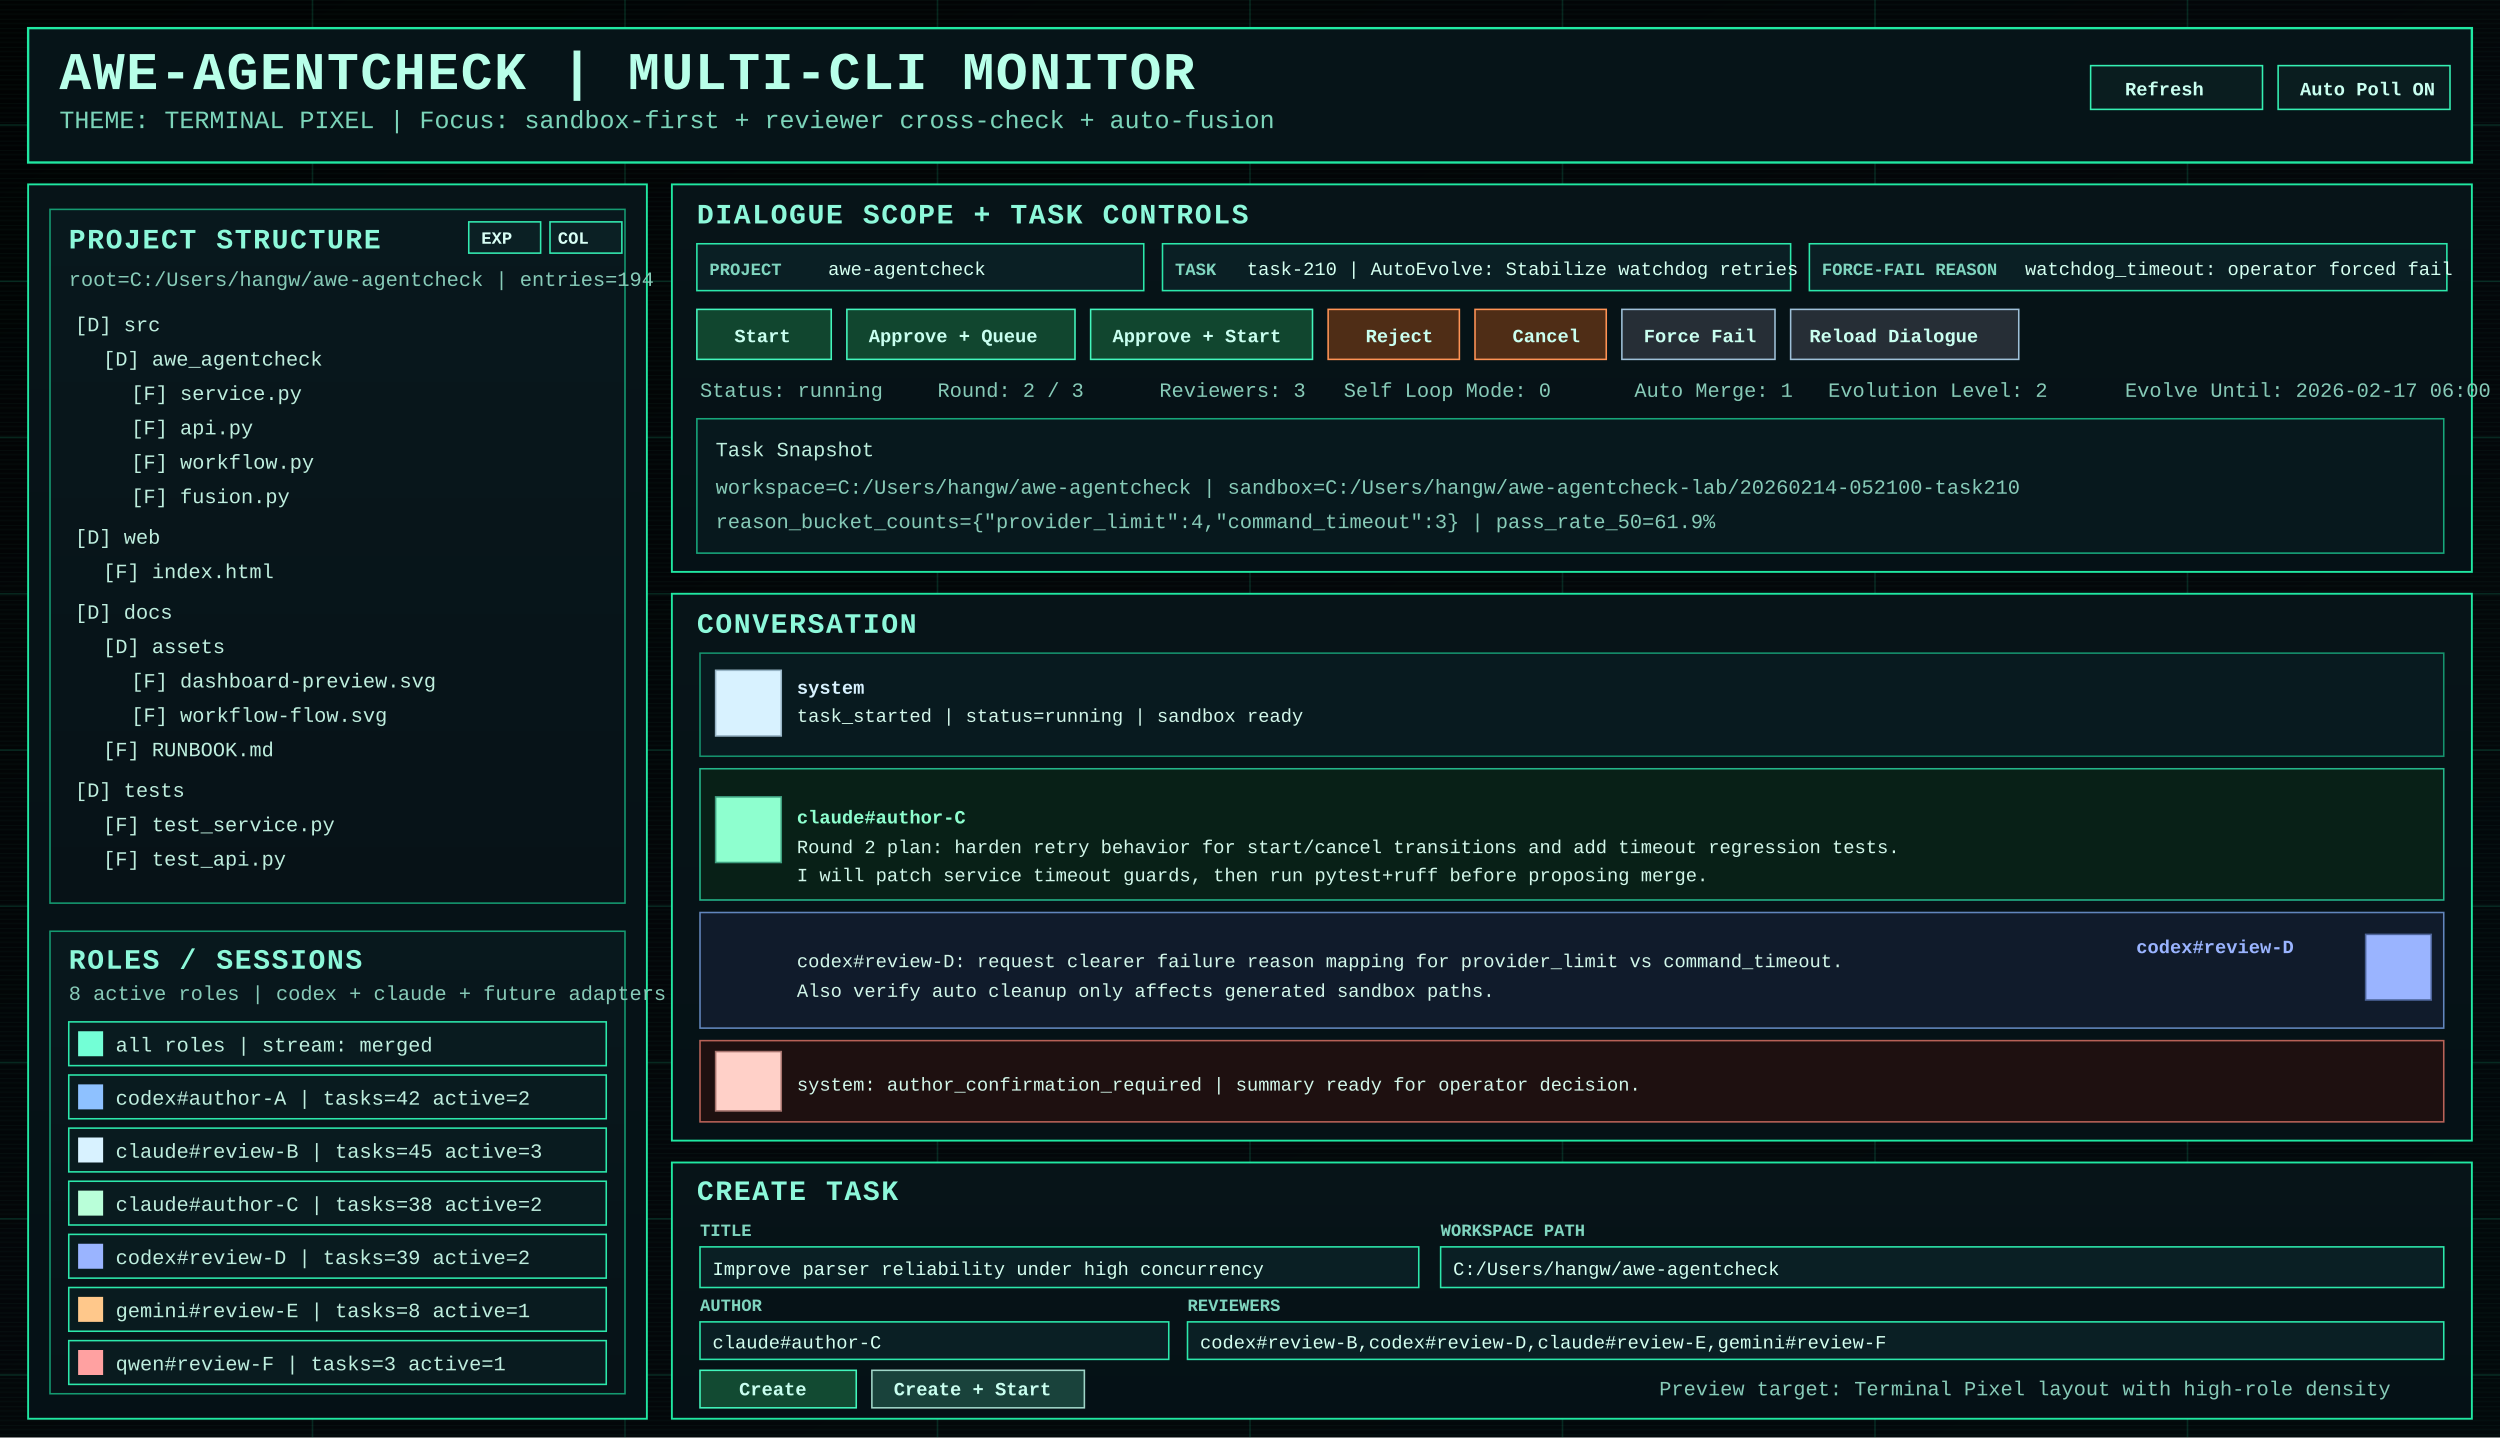
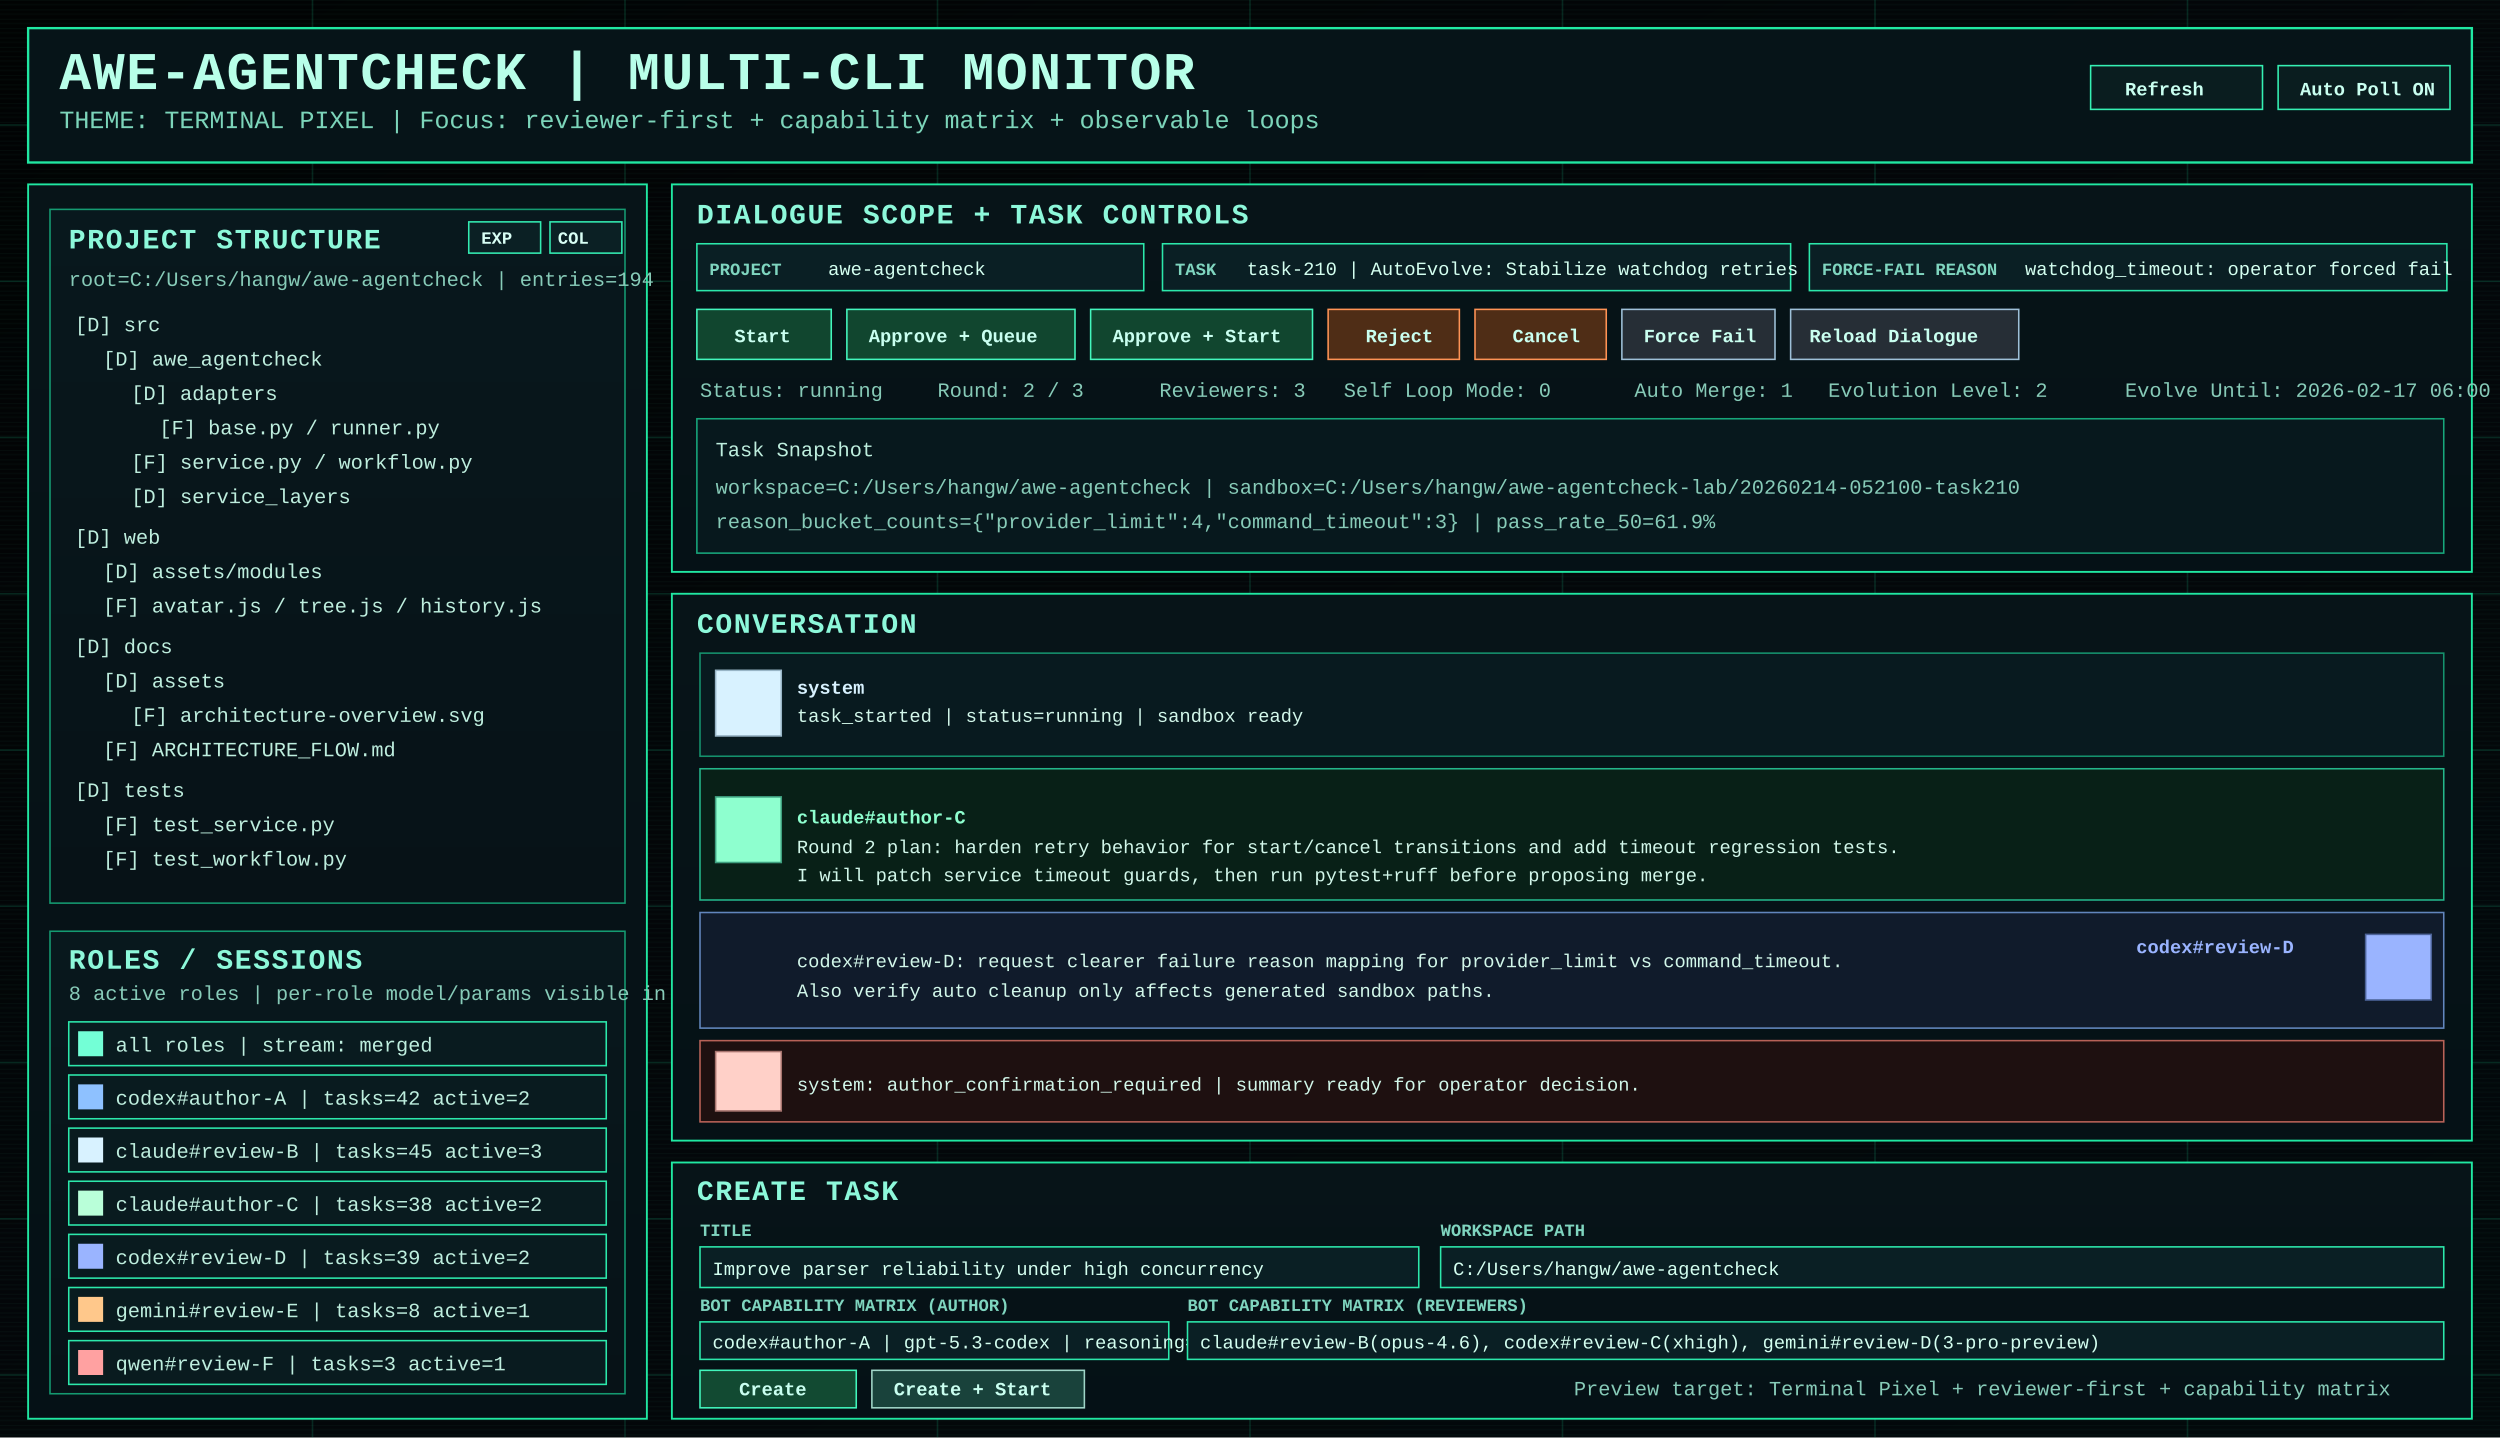
<svg xmlns="http://www.w3.org/2000/svg" width="1600" height="920" viewBox="0 0 1600 920" role="img" aria-label="terminal pixel dashboard preview">
  <defs>
    <linearGradient id="bg" x1="0" y1="0" x2="1" y2="1">
      <stop offset="0%" stop-color="#010303" />
      <stop offset="55%" stop-color="#03070a" />
      <stop offset="100%" stop-color="#02090b" />
    </linearGradient>
    <linearGradient id="panel" x1="0" y1="0" x2="0" y2="1">
      <stop offset="0%" stop-color="#071418" />
      <stop offset="100%" stop-color="#051116" />
    </linearGradient>
    <linearGradient id="panelSoft" x1="0" y1="0" x2="0" y2="1">
      <stop offset="0%" stop-color="#08181d" />
      <stop offset="100%" stop-color="#071217" />
    </linearGradient>
    <filter id="glow" x="-30%" y="-30%" width="160%" height="160%">
      <feGaussianBlur stdDeviation="3" result="b" />
      <feMerge>
        <feMergeNode in="b" />
        <feMergeNode in="SourceGraphic" />
      </feMerge>
    </filter>
    <pattern id="scan" width="6" height="6" patternUnits="userSpaceOnUse">
      <rect width="6" height="6" fill="none" />
      <path d="M0 0H6" stroke="#6fffd5" stroke-opacity="0.04" stroke-width="1" />
      <path d="M0 3H6" stroke="#6fffd5" stroke-opacity="0.025" stroke-width="1" />
    </pattern>
    <style>
      .title { font: 700 34px Consolas, 'Courier New', monospace; letter-spacing: 1px; fill: #b8ffe9; }
      .sub { font: 400 16px Consolas, 'Courier New', monospace; fill: #7cd5ba; }
      .h2 { font: 700 18px Consolas, 'Courier New', monospace; letter-spacing: 1px; fill: #8df8da; }
      .meta { font: 400 13px Consolas, 'Courier New', monospace; fill: #87cbb8; }
      .tree { font: 400 13px Consolas, 'Courier New', monospace; fill: #beeede; }
      .tag { font: 700 11px Consolas, 'Courier New', monospace; fill: #d9fff5; }
      .btn { font: 700 12px Consolas, 'Courier New', monospace; fill: #c9fff0; }
      .msgActor { font: 700 12px Consolas, 'Courier New', monospace; }
      .msgText { font: 400 12px Consolas, 'Courier New', monospace; fill: #d2f7ea; }
      .field { font: 700 11px Consolas, 'Courier New', monospace; fill: #7fd5bf; }
      .value { font: 400 12px Consolas, 'Courier New', monospace; fill: #d4fff0; }
    </style>
  </defs>
  <rect width="1600" height="920" fill="url(#bg)" />
  <rect width="1600" height="920" fill="url(#scan)" />
  <g stroke="#20e8a2" stroke-opacity="0.15" stroke-width="1">
    <path d="M0 80H1600M0 180H1600M0 280H1600M0 380H1600M0 480H1600M0 580H1600M0 680H1600M0 780H1600M0 880H1600" />
    <path d="M200 0V920M400 0V920M600 0V920M800 0V920M1000 0V920M1200 0V920M1400 0V920" />
  </g>
  <rect x="18" y="18" width="1564" height="86" fill="#061418" stroke="#20e8a2" stroke-width="1.5" />
  <text x="38" y="57" class="title">AWE-AGENTCHECK | MULTI-CLI MONITOR</text>
-   <text x="38" y="82" class="sub">THEME: TERMINAL PIXEL  |  Focus: sandbox-first + reviewer cross-check + auto-fusion</text>
+   <text x="38" y="82" class="sub">THEME: TERMINAL PIXEL  |  Focus: reviewer-first + capability matrix + observable loops</text>
  <rect x="1338" y="42" width="110" height="28" fill="#0a1d1f" stroke="#35f0b3" />
  <text x="1360" y="61" class="btn">Refresh</text>
  <rect x="1458" y="42" width="110" height="28" fill="#0a1d1f" stroke="#35f0b3" />
  <text x="1472" y="61" class="btn">Auto Poll ON</text>
  <rect x="18" y="118" width="396" height="790" fill="url(#panel)" stroke="#20e8a2" stroke-width="1.2" />
  <rect x="32" y="134" width="368" height="444" fill="url(#panelSoft)" stroke="#1de2a0" stroke-opacity="0.65" />
  <text x="44" y="159" class="h2">PROJECT STRUCTURE</text>
  <rect x="300" y="142" width="46" height="20" fill="#0b2024" stroke="#33ebb1" />
  <text x="308" y="156" class="tag">EXP</text>
  <rect x="352" y="142" width="46" height="20" fill="#0b2024" stroke="#33ebb1" />
  <text x="357" y="156" class="tag">COL</text>
  <text x="44" y="183" class="meta">root=C:/Users/hangw/awe-agentcheck | entries=194</text>
  <g class="tree">
    <text x="48" y="212">[D] src</text>
    <text x="66" y="234">[D] awe_agentcheck</text>
-     <text x="84" y="256">[F] service.py</text>
-     <text x="84" y="278">[F] api.py</text>
-     <text x="84" y="300">[F] workflow.py</text>
-     <text x="84" y="322">[F] fusion.py</text>
+     <text x="84" y="256">[D] adapters</text>
+     <text x="102" y="278">[F] base.py / runner.py</text>
+     <text x="84" y="300">[F] service.py / workflow.py</text>
+     <text x="84" y="322">[D] service_layers</text>
    <text x="48" y="348">[D] web</text>
-     <text x="66" y="370">[F] index.html</text>
-     <text x="48" y="396">[D] docs</text>
-     <text x="66" y="418">[D] assets</text>
-     <text x="84" y="440">[F] dashboard-preview.svg</text>
-     <text x="84" y="462">[F] workflow-flow.svg</text>
-     <text x="66" y="484">[F] RUNBOOK.md</text>
+     <text x="66" y="370">[D] assets/modules</text>
+     <text x="66" y="392">[F] avatar.js / tree.js / history.js</text>
+     <text x="48" y="418">[D] docs</text>
+     <text x="66" y="440">[D] assets</text>
+     <text x="84" y="462">[F] architecture-overview.svg</text>
+     <text x="66" y="484">[F] ARCHITECTURE_FLOW.md</text>
    <text x="48" y="510">[D] tests</text>
    <text x="66" y="532">[F] test_service.py</text>
-     <text x="66" y="554">[F] test_api.py</text>
+     <text x="66" y="554">[F] test_workflow.py</text>
  </g>
  <rect x="32" y="596" width="368" height="296" fill="url(#panelSoft)" stroke="#1de2a0" stroke-opacity="0.65" />
  <text x="44" y="620" class="h2">ROLES / SESSIONS</text>
-   <text x="44" y="640" class="meta">8 active roles | codex + claude + future adapters</text>
+   <text x="44" y="640" class="meta">8 active roles | per-role model/params visible in sessions</text>
  <g>
    <rect x="44" y="654" width="344" height="28" fill="#091b1f" stroke="#2ce8ab" />
    <rect x="50" y="660" width="16" height="16" fill="#73ffd6" />
    <text x="74" y="673" class="tree">all roles | stream: merged</text>
    <rect x="44" y="688" width="344" height="28" fill="#091b1f" stroke="#2ce8ab" />
    <rect x="50" y="694" width="16" height="16" fill="#8ec1ff" />
    <text x="74" y="707" class="tree">codex#author-A | tasks=42 active=2</text>
    <rect x="44" y="722" width="344" height="28" fill="#091b1f" stroke="#2ce8ab" />
    <rect x="50" y="728" width="16" height="16" fill="#d8f2ff" />
    <text x="74" y="741" class="tree">claude#review-B | tasks=45 active=3</text>
    <rect x="44" y="756" width="344" height="28" fill="#091b1f" stroke="#2ce8ab" />
    <rect x="50" y="762" width="16" height="16" fill="#b9ffd9" />
    <text x="74" y="775" class="tree">claude#author-C | tasks=38 active=2</text>
    <rect x="44" y="790" width="344" height="28" fill="#091b1f" stroke="#2ce8ab" />
    <rect x="50" y="796" width="16" height="16" fill="#9ab4ff" />
    <text x="74" y="809" class="tree">codex#review-D | tasks=39 active=2</text>
    <rect x="44" y="824" width="344" height="28" fill="#091b1f" stroke="#2ce8ab" />
    <rect x="50" y="830" width="16" height="16" fill="#ffc88b" />
    <text x="74" y="843" class="tree">gemini#review-E | tasks=8 active=1</text>
    <rect x="44" y="858" width="344" height="28" fill="#091b1f" stroke="#2ce8ab" />
    <rect x="50" y="864" width="16" height="16" fill="#ffa1a1" />
    <text x="74" y="877" class="tree">qwen#review-F | tasks=3 active=1</text>
  </g>
  <rect x="430" y="118" width="1152" height="248" fill="url(#panel)" stroke="#20e8a2" stroke-width="1.2" />
  <text x="446" y="143" class="h2">DIALOGUE SCOPE + TASK CONTROLS</text>
  <rect x="446" y="156" width="286" height="30" fill="#0a1f24" stroke="#2ce8ab" />
  <text x="454" y="176" class="field">PROJECT</text>
  <text x="530" y="176" class="value">awe-agentcheck</text>
  <rect x="744" y="156" width="402" height="30" fill="#0a1f24" stroke="#2ce8ab" />
  <text x="752" y="176" class="field">TASK</text>
  <text x="798" y="176" class="value">task-210 | AutoEvolve: Stabilize watchdog retries</text>
  <rect x="1158" y="156" width="408" height="30" fill="#0a1f24" stroke="#2ce8ab" />
  <text x="1166" y="176" class="field">FORCE-FAIL REASON</text>
  <text x="1296" y="176" class="value">watchdog_timeout: operator forced fail</text>
  <g>
    <rect x="446" y="198" width="86" height="32" fill="#11462f" stroke="#43f6bd" />
    <text x="470" y="219" class="btn">Start</text>
    <rect x="542" y="198" width="146" height="32" fill="#11462f" stroke="#43f6bd" />
    <text x="556" y="219" class="btn">Approve + Queue</text>
    <rect x="698" y="198" width="142" height="32" fill="#11462f" stroke="#43f6bd" />
    <text x="712" y="219" class="btn">Approve + Start</text>
    <rect x="850" y="198" width="84" height="32" fill="#4f2d16" stroke="#ff9355" />
    <text x="874" y="219" class="btn">Reject</text>
    <rect x="944" y="198" width="84" height="32" fill="#4f2d16" stroke="#ff9355" />
    <text x="968" y="219" class="btn">Cancel</text>
    <rect x="1038" y="198" width="98" height="32" fill="#262e36" stroke="#9ec0d8" />
    <text x="1052" y="219" class="btn">Force Fail</text>
    <rect x="1146" y="198" width="146" height="32" fill="#262e36" stroke="#9ec0d8" />
    <text x="1158" y="219" class="btn">Reload Dialogue</text>
  </g>
  <g class="meta">
    <text x="448" y="254">Status: running</text>
    <text x="600" y="254">Round: 2 / 3</text>
    <text x="742" y="254">Reviewers: 3</text>
    <text x="860" y="254">Self Loop Mode: 0</text>
    <text x="1046" y="254">Auto Merge: 1</text>
    <text x="1170" y="254">Evolution Level: 2</text>
    <text x="1360" y="254">Evolve Until: 2026-02-17 06:00</text>
  </g>
  <rect x="446" y="268" width="1118" height="86" fill="#07181d" stroke="#1fe5a4" stroke-opacity="0.7" />
  <text x="458" y="292" class="tree">Task Snapshot</text>
  <text x="458" y="316" class="meta">workspace=C:/Users/hangw/awe-agentcheck  |  sandbox=C:/Users/hangw/awe-agentcheck-lab/20260214-052100-task210</text>
  <text x="458" y="338" class="meta">reason_bucket_counts={"provider_limit":4,"command_timeout":3}  |  pass_rate_50=61.9%</text>
  <rect x="430" y="380" width="1152" height="350" fill="url(#panel)" stroke="#20e8a2" stroke-width="1.2" />
  <text x="446" y="405" class="h2">CONVERSATION</text>
  <g>
    <rect x="448" y="418" width="1116" height="66" fill="#081a1f" stroke="#1fe5a4" stroke-opacity="0.6" />
    <rect x="458" y="429" width="42" height="42" fill="#d8f2ff" stroke="#98b5c6" />
    <text x="510" y="444" class="msgActor" fill="#d8f2ff">system</text>
    <text x="510" y="462" class="msgText">task_started | status=running | sandbox ready</text>
  </g>
  <g>
    <rect x="448" y="492" width="1116" height="84" fill="#082017" stroke="#2ee9b0" stroke-opacity="0.75" />
    <rect x="458" y="510" width="42" height="42" fill="#8effcf" stroke="#3f9f7f" />
    <text x="510" y="527" class="msgActor" fill="#8effcf">claude#author-C</text>
    <text x="510" y="546" class="msgText">Round 2 plan: harden retry behavior for start/cancel transitions and add timeout regression tests.</text>
    <text x="510" y="564" class="msgText">I will patch service timeout guards, then run pytest+ruff before proposing merge.</text>
  </g>
  <g>
    <rect x="448" y="584" width="1116" height="74" fill="#101b2b" stroke="#87b6ff" stroke-opacity="0.7" />
    <rect x="1514" y="598" width="42" height="42" fill="#9ab4ff" stroke="#4d6399" />
    <text x="510" y="619" class="msgText">codex#review-D: request clearer failure reason mapping for provider_limit vs command_timeout.</text>
    <text x="510" y="638" class="msgText">Also verify auto cleanup only affects generated sandbox paths.</text>
    <text x="1468" y="610" class="msgActor" fill="#9ab4ff" text-anchor="end">codex#review-D</text>
  </g>
  <g>
    <rect x="448" y="666" width="1116" height="52" fill="#1e1010" stroke="#ff8576" stroke-opacity="0.7" />
    <rect x="458" y="673" width="42" height="38" fill="#ffd0c8" stroke="#a7746f" />
    <text x="510" y="698" class="msgText">system: author_confirmation_required | summary ready for operator decision.</text>
  </g>
  <rect x="430" y="744" width="1152" height="164" fill="url(#panel)" stroke="#20e8a2" stroke-width="1.2" />
  <text x="446" y="768" class="h2">CREATE TASK</text>
  <text x="448" y="791" class="field">TITLE</text>
  <rect x="448" y="798" width="460" height="26" fill="#0a1f24" stroke="#2ce8ab" />
  <text x="456" y="816" class="value">Improve parser reliability under high concurrency</text>
  <text x="922" y="791" class="field">WORKSPACE PATH</text>
  <rect x="922" y="798" width="642" height="26" fill="#0a1f24" stroke="#2ce8ab" />
  <text x="930" y="816" class="value">C:/Users/hangw/awe-agentcheck</text>
-   <text x="448" y="839" class="field">AUTHOR</text>
+   <text x="448" y="839" class="field">BOT CAPABILITY MATRIX (AUTHOR)</text>
  <rect x="448" y="846" width="300" height="24" fill="#0a1f24" stroke="#2ce8ab" />
-   <text x="456" y="863" class="value">claude#author-C</text>
-   <text x="760" y="839" class="field">REVIEWERS</text>
+   <text x="456" y="863" class="value">codex#author-A | gpt-5.3-codex | reasoning=xhigh | multi-agent=1</text>
+   <text x="760" y="839" class="field">BOT CAPABILITY MATRIX (REVIEWERS)</text>
  <rect x="760" y="846" width="804" height="24" fill="#0a1f24" stroke="#2ce8ab" />
-   <text x="768" y="863" class="value">codex#review-B,codex#review-D,claude#review-E,gemini#review-F</text>
+   <text x="768" y="863" class="value">claude#review-B(opus-4.6), codex#review-C(xhigh), gemini#review-D(3-pro-preview)</text>
  <rect x="448" y="877" width="100" height="24" fill="#124a32" stroke="#42f6bc" />
  <text x="473" y="893" class="btn">Create</text>
  <rect x="558" y="877" width="136" height="24" fill="#19423b" stroke="#9fd5c7" />
  <text x="572" y="893" class="btn">Create + Start</text>
-   <text x="1530" y="893" text-anchor="end" class="meta">Preview target: Terminal Pixel layout with high-role density</text>
+   <text x="1530" y="893" text-anchor="end" class="meta">Preview target: Terminal Pixel + reviewer-first + capability matrix</text>
</svg>
